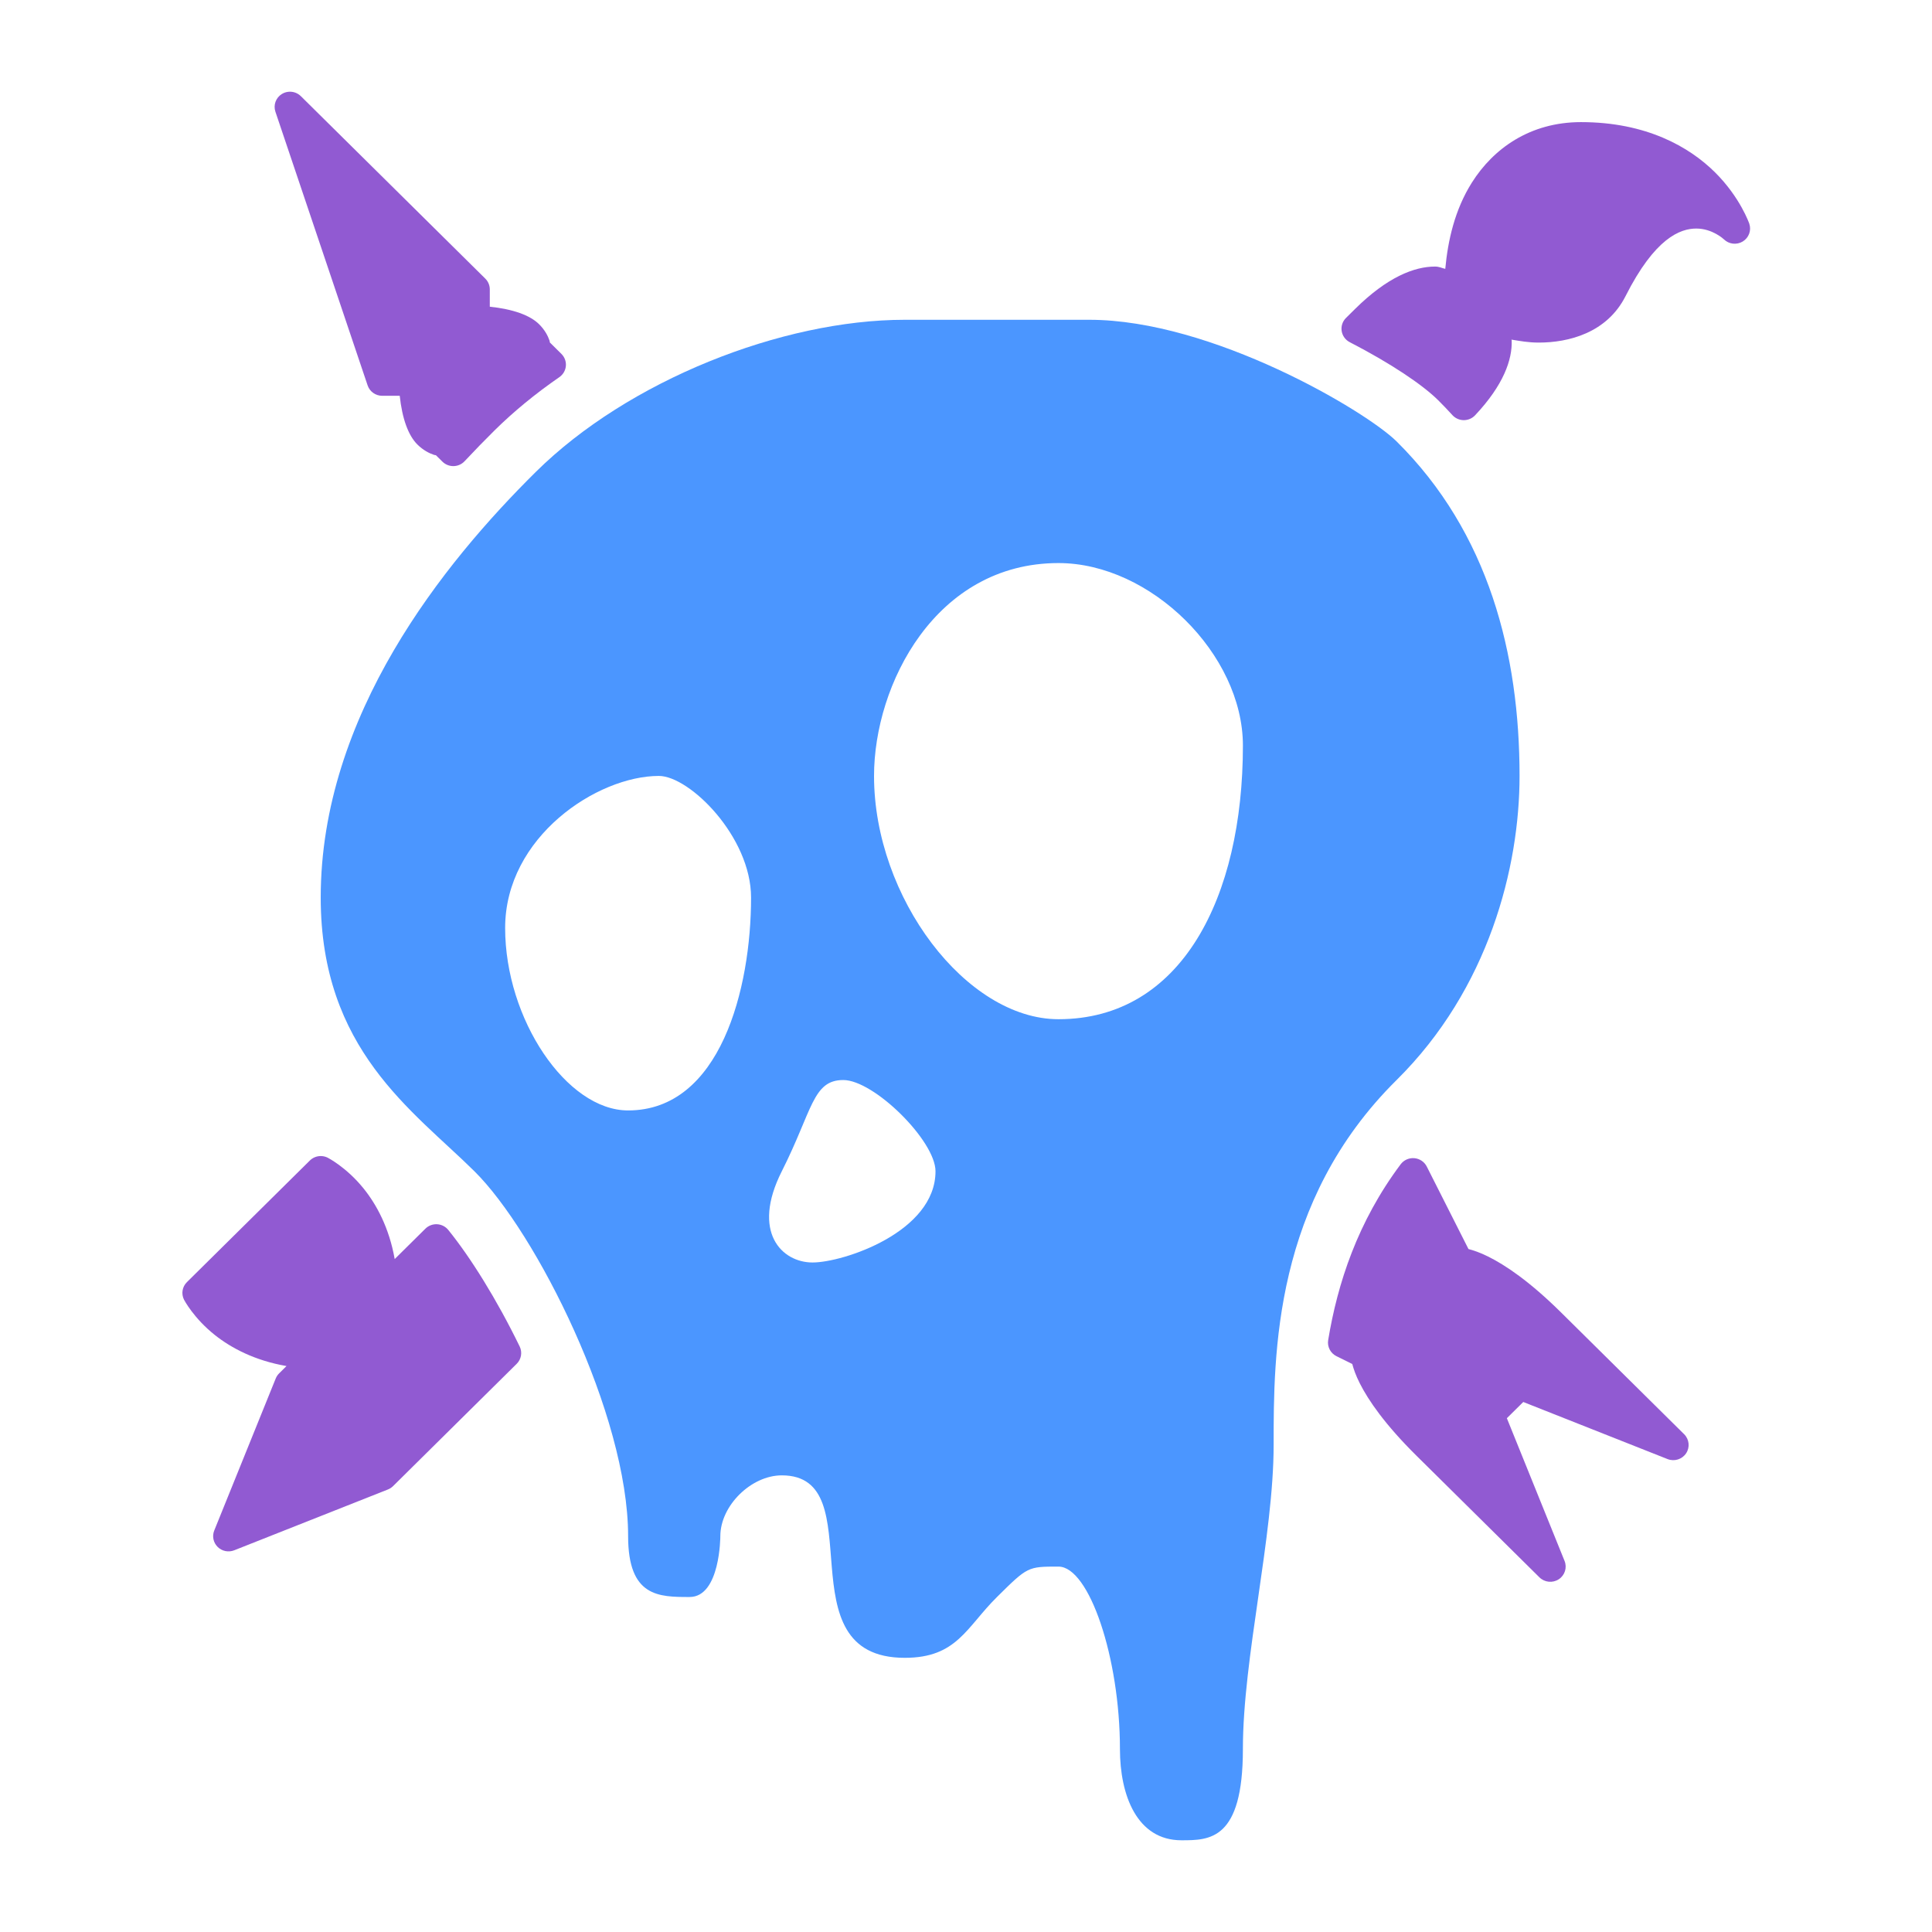
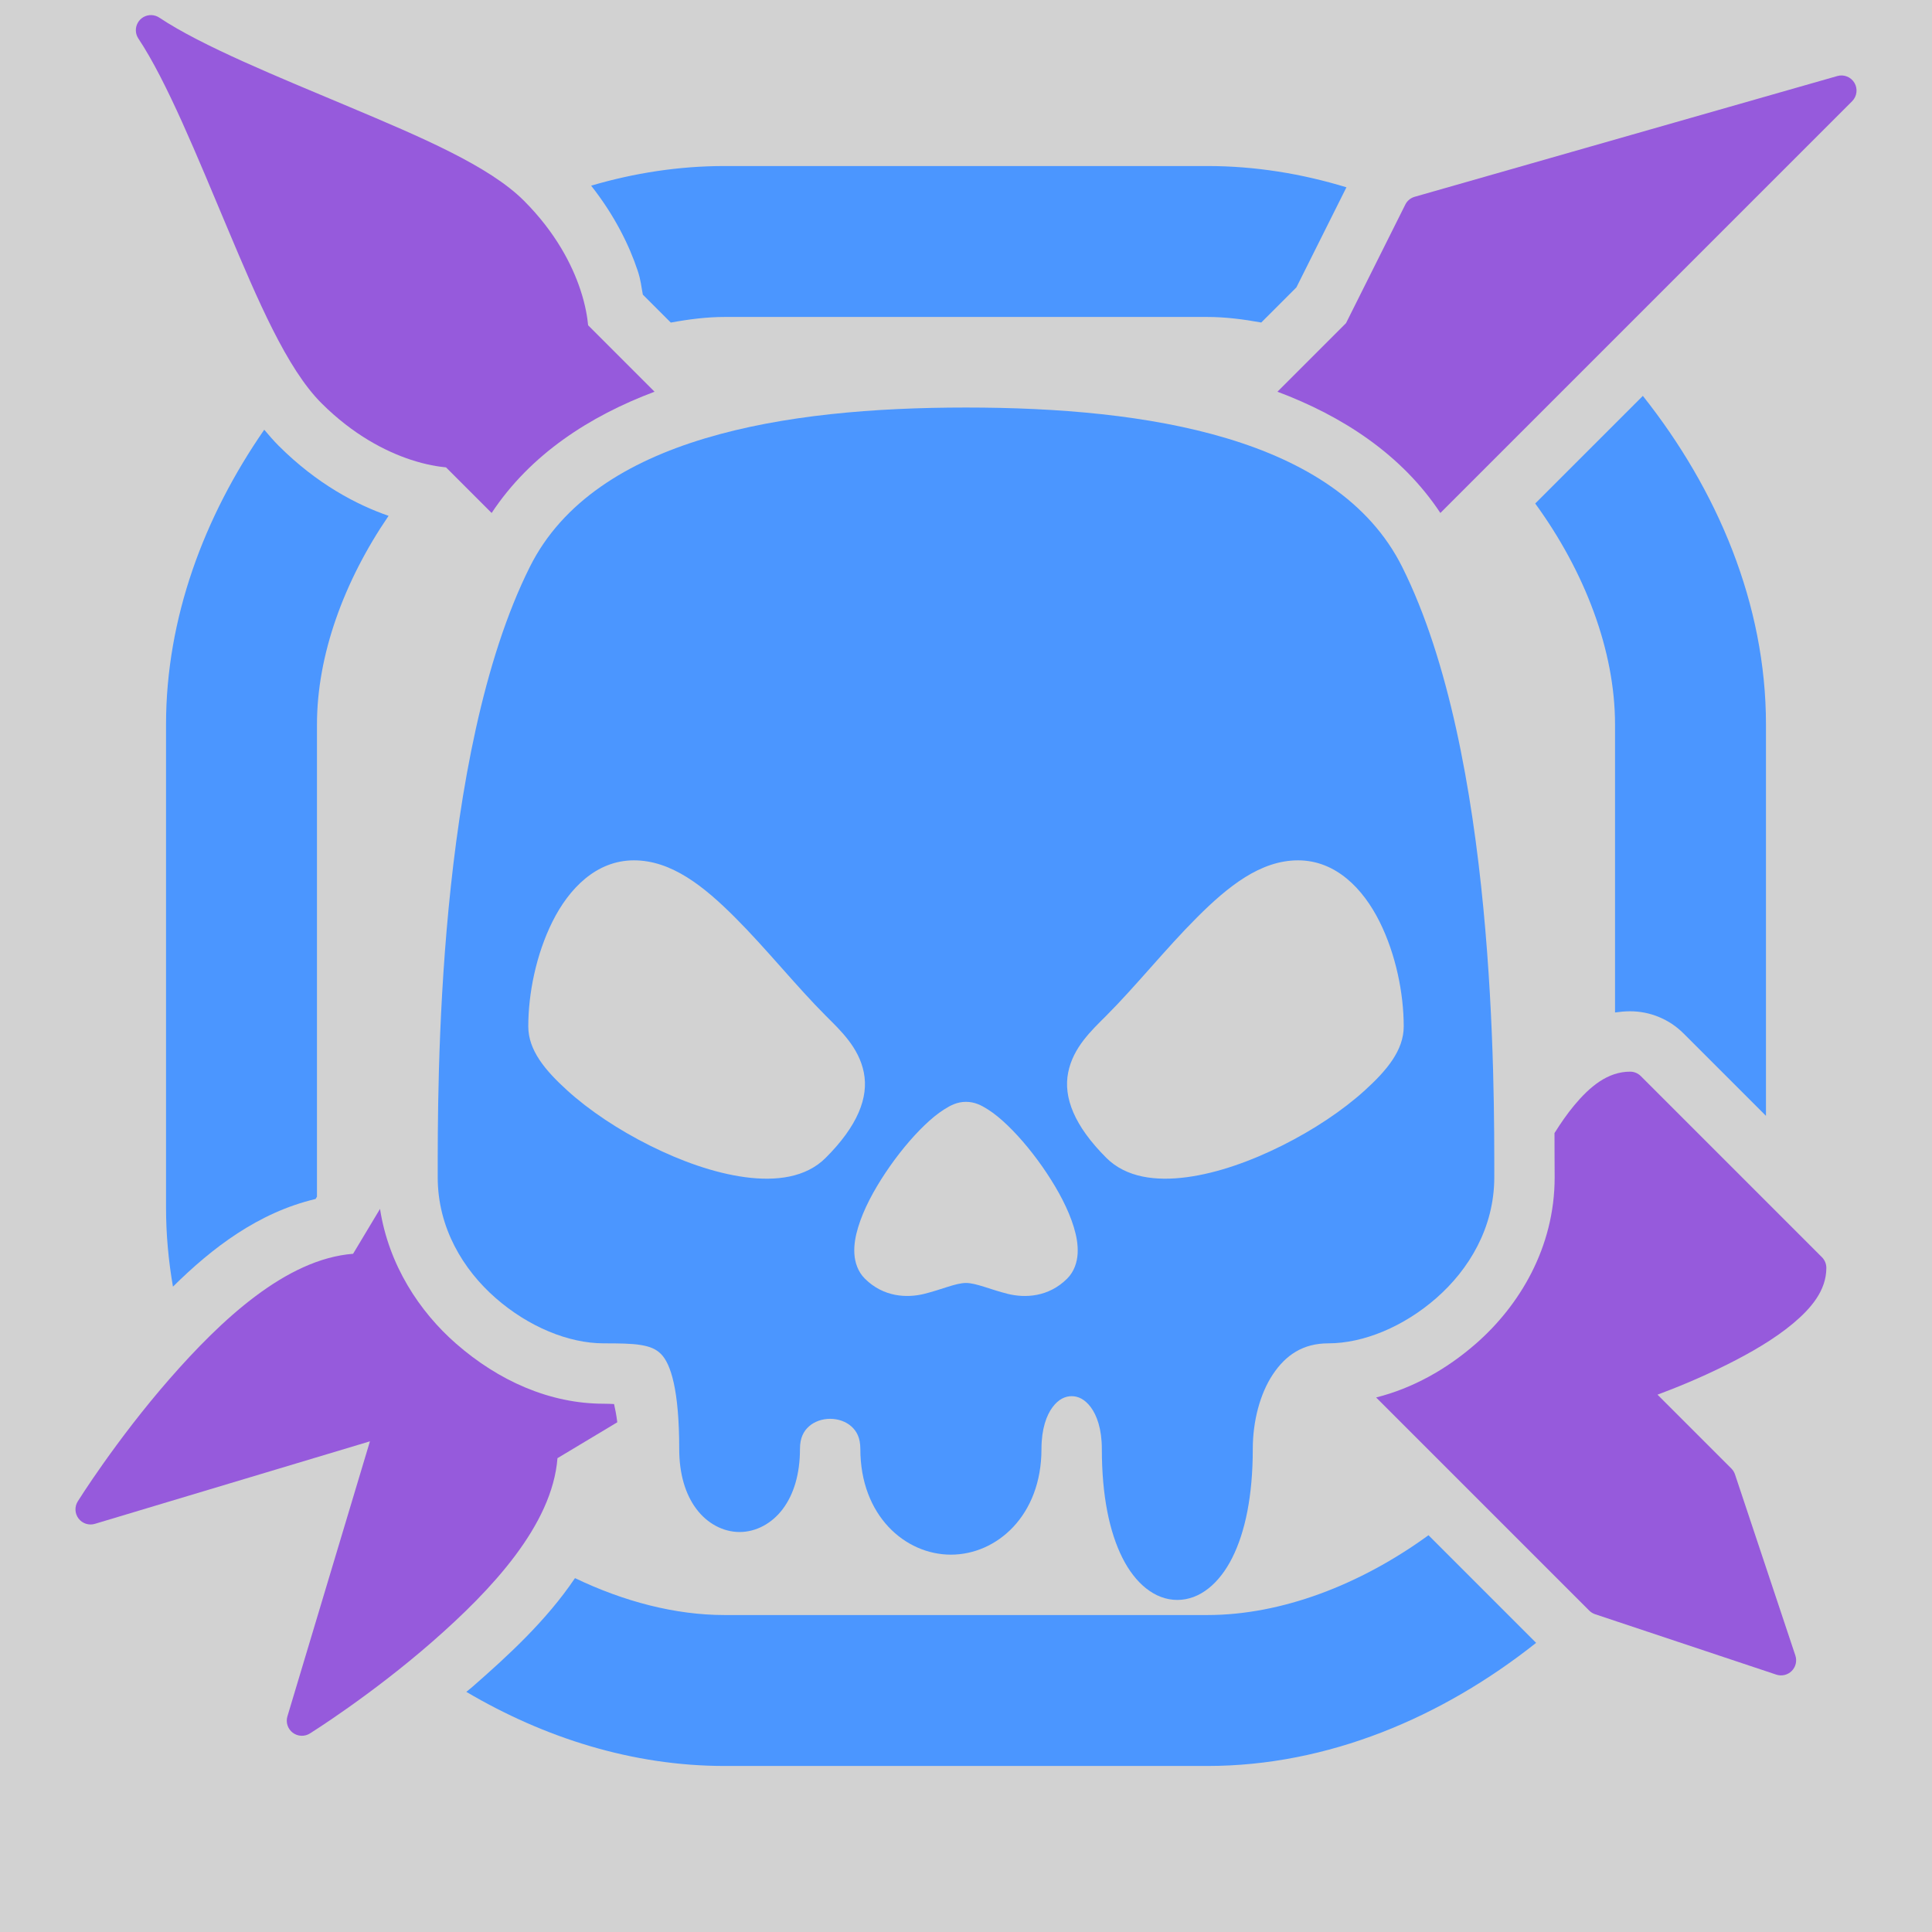
<svg xmlns="http://www.w3.org/2000/svg" width="256px" height="256px" viewBox="0 0 256 256" version="1.1" id="SVGRoot" xml:space="preserve">
  <defs id="defs1071" />
  <g id="layer1">
-     <rect style="fill:none;stroke:none;stroke-width:24;stroke-linecap:round;stroke-linejoin:round;stroke-dasharray:none;fill-opacity:1" id="rect1058" width="256" height="256" x="0" y="0" />
-     <path id="path10967-3" style="color:#000000;fill:none;fill-opacity:1;stroke:none;stroke-width:24.307;stroke-linecap:round;stroke-linejoin:round;stroke-dasharray:none;stroke-opacity:1" d="m 38.207,12.164 a 2.037,2.015 0 0 0 -0.853,0.289 2.037,2.015 0 0 0 -0.861,2.351 l 12.219,36.265 a 2.037,2.015 0 0 0 1.931,1.377 h 2.323 c 0.326,3.023 1.132,5.26 2.347,6.461 0.749,0.741 1.556,1.157 2.196,1.367 0.125,0.041 0.13,0.017 0.251,0.045 l 0.863,0.854 a 2.037,2.015 0 0 0 2.932,-0.053 c 1.347,-1.434 2.675,-2.802 3.942,-4.055 2.581,-2.553 5.487,-4.926 8.62,-7.091 a 2.037,2.015 0 0 0 0.274,-3.077 l -1.531,-1.515 c -0.028,-0.119 -0.004,-0.124 -0.046,-0.248 -0.213,-0.633 -0.633,-1.431 -1.382,-2.172 -1.215,-1.202 -3.476,-1.999 -6.531,-2.322 v -2.298 a 2.037,2.015 0 0 0 -0.597,-1.424 l -24.439,-24.177 a 2.037,2.015 0 0 0 -1.657,-0.578 z m 171.288,4.018 c -6.789,0 -11.634,3.533 -14.455,7.998 -2.276,3.603 -3.185,7.676 -3.534,11.445 -0.475,-0.1 -0.782,-0.303 -1.358,-0.303 -2.715,10e-7 -6.291,1.36 -10.604,5.627 l -1.193,1.181 a 2.037,2.015 0 0 0 0.497,3.211 c 5.492,2.839 9.639,5.636 11.722,7.697 0.645,0.638 1.269,1.298 1.883,1.971 a 2.037,2.015 0 0 0 3.001,0.024 c 3.777,-4.011 4.931,-7.369 4.855,-9.895 -0.002,-0.058 -0.031,-0.079 -0.034,-0.136 1.12,0.18 2.221,0.393 3.62,0.393 3.952,-1e-6 9.034,-1.28 11.495,-6.15 3.891,-7.698 7.23,-8.96 9.379,-8.96 2.15,-1e-6 3.651,1.424 3.651,1.424 a 2.037,2.015 0 0 0 3.371,-2.062 c 0,0 -1.19,-3.493 -4.564,-6.831 -3.375,-3.339 -9.077,-6.634 -17.732,-6.634 z m -89.609,26.192 c -16.292,0 -36.658,8.059 -48.878,20.147 C 58.79,74.608 42.497,94.756 42.497,118.933 c 0,20.147 12.219,28.206 20.366,36.265 8.146,8.059 20.366,32.236 20.366,48.354 0,8.059 4.073,8.059 8.146,8.059 4.073,0 4.073,-8.059 4.073,-8.059 0,-4.029 4.073,-8.059 8.146,-8.059 12.219,0 1e-4,24.177 16.293,24.177 6.908,0 8.146,-4.029 12.219,-8.059 4.073,-4.029 4.073,-4.029 8.146,-4.029 4.073,0 8.146,12.088 8.146,24.177 0,6.141 2.266,12.088 8.146,12.088 3.731,0 8.146,-5e-5 8.146,-12.088 0,-12.088 4.073,-28.206 4.073,-40.295 0,-12.088 1e-4,-32.236 16.293,-48.354 12.219,-12.088 16.293,-28.206 16.293,-40.295 0,-16.118 -4.073,-32.236 -16.293,-44.324 -4.073,-4.029 -24.439,-16.118 -40.731,-16.118 z m -46.316,99.241 2.776,2.747 c -0.972,-0.781 -1.902,-1.701 -2.776,-2.747 z m -30.978,11.571 a 2.037,2.015 0 0 0 -1.535,0.588 l -16.293,16.118 a 2.037,2.015 0 0 0 -0.382,2.326 c 0,0 1.257,2.442 4.113,4.702 2.145,1.698 5.268,3.365 9.469,4.09 l -0.98,0.97 a 2.037,2.015 0 0 0 -0.451,0.677 l -8.146,20.147 a 2.037,2.015 0 0 0 2.647,2.619 l 20.366,-8.059 a 2.037,2.015 0 0 0 0.684,-0.447 l 16.293,-16.118 0.086,-0.085 a 2.037,2.015 0 0 0 0.396,-2.298 c -3.05,-6.267 -6.52,-11.81 -9.463,-15.445 a 2.037,2.015 0 0 0 -3.029,-0.165 l -3.089,3.056 -0.98,0.97 c -0.734,-4.156 -2.418,-7.245 -4.135,-9.367 -2.285,-2.825 -4.753,-4.069 -4.753,-4.069 a 2.037,2.015 0 0 0 -0.815,-0.211 z m 144.815,0.279 a 2.037,2.015 0 0 0 -1.814,0.809 c -5.697,7.611 -8.359,15.761 -9.604,23.301 a 2.037,2.015 0 0 0 1.1,2.127 l 2.092,1.035 c 0.171,0.648 0.454,1.484 0.998,2.562 1.14,2.255 3.317,5.442 7.51,9.59 l 16.293,16.118 a 2.037,2.015 0 0 0 3.331,-2.172 l -7.647,-18.914 2.174,-2.15 19.119,7.565 a 2.037,2.015 0 0 0 2.196,-3.296 l -16.293,-16.118 c -4.193,-4.148 -7.414,-6.302 -9.694,-7.429 -1.09,-0.539 -1.934,-0.819 -2.589,-0.988 l -5.527,-10.933 a 2.037,2.015 0 0 0 -1.645,-1.106 z" />
-     <path id="path10967" style="color:#000000;fill:#915ad2;stroke:none;stroke-width:4.051;stroke-linecap:round;stroke-linejoin:round;stroke-dasharray:none;stroke-opacity:1" d="m 209.495,16.181 c -6.789,0 -11.634,3.533 -14.455,7.998 -2.276,3.603 -3.185,7.676 -3.534,11.445 -0.475,-0.1 -0.782,-0.303 -1.358,-0.303 -2.715,10e-7 -6.291,1.36 -10.604,5.627 l -1.193,1.181 a 2.037,2.015 0 0 0 0.497,3.211 c 5.492,2.839 9.639,5.636 11.722,7.697 0.645,0.638 1.269,1.298 1.883,1.971 a 2.037,2.015 0 0 0 3.001,0.024 c 3.777,-4.011 4.931,-7.369 4.855,-9.895 -0.002,-0.058 -0.031,-0.079 -0.034,-0.136 1.12,0.18 2.221,0.393 3.62,0.393 3.952,-1e-6 9.034,-1.28 11.495,-6.15 3.891,-7.699 7.23,-8.96 9.379,-8.96 2.15,-1e-6 3.652,1.424 3.652,1.424 a 2.037,2.015 0 0 0 3.371,-2.062 c 0,0 -1.19,-3.493 -4.564,-6.831 -3.375,-3.339 -9.077,-6.634 -17.732,-6.634 z" />
-     <path id="path10973" style="color:#000000;fill:#915ad2;stroke:none;stroke-width:4.051;stroke-linecap:round;stroke-linejoin:round;stroke-dasharray:none;stroke-opacity:1" d="m 38.207,12.163 a 2.037,2.015 0 0 0 -0.853,0.289 2.037,2.015 0 0 0 -0.861,2.351 l 12.219,36.265 a 2.037,2.015 0 0 0 1.931,1.377 h 2.323 c 0.326,3.023 1.132,5.26 2.347,6.461 0.749,0.741 1.556,1.157 2.196,1.367 0.125,0.041 0.13,0.017 0.251,0.045 l 0.863,0.854 a 2.037,2.015 0 0 0 2.932,-0.053 c 1.347,-1.434 2.675,-2.802 3.942,-4.055 2.581,-2.553 5.487,-4.926 8.62,-7.091 a 2.037,2.015 0 0 0 0.274,-3.077 l -1.531,-1.515 c -0.028,-0.119 -0.004,-0.124 -0.046,-0.248 -0.213,-0.633 -0.633,-1.431 -1.382,-2.172 -1.215,-1.202 -3.476,-1.999 -6.531,-2.322 V 38.343 A 2.037,2.015 0 0 0 64.303,36.918 L 39.864,12.742 A 2.037,2.015 0 0 0 38.207,12.163 Z" />
-     <path id="path10985" style="color:#000000;fill:#915ad2;stroke:none;stroke-width:4.051;stroke-linecap:round;stroke-linejoin:round;stroke-dasharray:none;stroke-opacity:1" d="m 187.408,153.465 a 2.037,2.015 0 0 0 -1.814,0.809 c -5.697,7.611 -8.36,15.761 -9.604,23.301 a 2.037,2.015 0 0 0 1.1,2.127 l 2.092,1.035 c 0.171,0.648 0.454,1.484 0.998,2.562 1.14,2.255 3.317,5.441 7.51,9.59 l 16.293,16.118 a 2.037,2.015 0 0 0 3.331,-2.172 l -7.647,-18.914 2.174,-2.15 19.119,7.565 a 2.037,2.015 0 0 0 2.196,-3.296 L 206.863,173.921 c -4.193,-4.148 -7.414,-6.302 -9.694,-7.429 -1.09,-0.539 -1.934,-0.819 -2.589,-0.988 l -5.527,-10.933 a 2.037,2.015 0 0 0 -1.645,-1.106 z" />
-     <path id="path10979" style="color:#000000;fill:#915ad2;stroke:none;stroke-width:4.051;stroke-linecap:round;stroke-linejoin:round;stroke-dasharray:none;stroke-opacity:1" d="m 42.593,153.185 a 2.037,2.015 0 0 0 -1.535,0.588 l -16.293,16.118 a 2.037,2.015 0 0 0 -0.382,2.326 c 0,0 1.257,2.442 4.113,4.702 2.145,1.698 5.268,3.365 9.469,4.09 l -0.98,0.97 a 2.037,2.015 0 0 0 -0.451,0.677 l -8.146,20.147 a 2.037,2.015 0 0 0 2.647,2.619 l 20.366,-8.059 a 2.037,2.015 0 0 0 0.684,-0.447 l 16.293,-16.118 0.086,-0.085 a 2.037,2.015 0 0 0 0.396,-2.298 c -3.05,-6.267 -6.52,-11.81 -9.463,-15.445 a 2.037,2.015 0 0 0 -3.029,-0.165 l -3.089,3.056 -0.98,0.97 c -0.734,-4.156 -2.418,-7.245 -4.135,-9.367 -2.285,-2.825 -4.753,-4.069 -4.753,-4.069 A 2.037,2.015 0 0 0 42.593,153.185 Z" />
-     <path id="path2155" style="fill:#4b96ff;fill-opacity:1;stroke:none;stroke-width:4.051;stroke-linecap:round;stroke-linejoin:round;stroke-dasharray:none;stroke-opacity:1" d="m 119.887,42.373 c -16.292,0 -36.658,8.059 -48.878,20.147 -12.219,12.088 -28.512,32.236 -28.512,56.413 0,20.147 12.219,28.206 20.366,36.265 8.146,8.059 20.366,32.236 20.366,48.354 0,8.059 4.073,8.059 8.146,8.059 4.073,0 4.073,-8.059 4.073,-8.059 0,-4.029 4.073,-8.059 8.146,-8.059 12.219,0 6e-5,24.177 16.293,24.177 6.908,0 8.146,-4.029 12.219,-8.059 4.073,-4.029 4.073,-4.029 8.146,-4.029 4.073,0 8.146,12.088 8.146,24.177 0,6.141 2.266,12.088 8.146,12.088 3.731,0 8.146,-3e-5 8.146,-12.088 0,-12.088 4.073,-28.206 4.073,-40.295 0,-12.088 6e-5,-32.236 16.293,-48.354 12.219,-12.088 16.293,-28.206 16.293,-40.295 0,-16.118 -4.073,-32.236 -16.293,-44.324 C 180.984,54.461 160.618,42.373 144.325,42.373 Z m 20.366,32.236 c 12.219,0 24.439,12.088 24.439,24.177 0,20.147 -8.146,36.265 -24.439,36.265 -12.219,0 -24.439,-16.118 -24.439,-32.236 0,-12.088 8.146,-28.206 24.439,-28.206 z M 87.301,102.815 c 4.073,0 12.219,8.059 12.219,16.118 0,12.088 -4.073,28.206 -16.293,28.206 -8.146,0 -16.293,-12.088 -16.293,-24.177 0,-12.088 12.219,-20.147 20.366,-20.147 z m 24.439,40.295 c 4.073,0 12.219,8.059 12.219,12.088 0,8.059 -12.219,12.088 -16.293,12.088 -4.073,0 -8.146,-4.029 -4.073,-12.088 4.073,-8.059 4.073,-12.088 8.146,-12.088 z" />
+     <path style="fill:#d2d2d2;stroke:none;stroke-width:1px;stroke-linecap:butt;stroke-linejoin:miter;stroke-opacity:1;fill-opacity:1" d="M -320,288 V 544 H -64 V 288 Z" id="path3344-7-4" />
+     <path style="fill:none;stroke:#4b96ff;stroke-width:20;stroke-linecap:round;stroke-linejoin:round;stroke-dasharray:none;stroke-opacity:1" d="m -288,448 c 0,32 32,64 64,64 h 64 c 32,0 64,-32 64,-64 v -64 c 0,-32 -32,-64 -64,-64 h -64 c -31.78,0 -64,32 -64,64 z" id="path2280-5-5" />
+     <path style="fill:#965adc;fill-opacity:1;stroke:#965adc;stroke-width:4;stroke-linecap:round;stroke-linejoin:round;stroke-dasharray:none;stroke-opacity:1" d="m -140,332 -36,36 -84,68 -12,20 c -16,0 -36,32 -36,32 l 40,-12 -12,40 c 0,0 32,-20 32,-36 l 20,-12 c 0,0 40.02,-56.02 68,-84 l 36,-36 z" id="path389-35-2" />
+     <path style="fill:#965adc;fill-opacity:1;stroke:#965adc;stroke-width:4;stroke-linecap:round;stroke-linejoin:round;stroke-dasharray:none;stroke-opacity:1" d="m -244,332 36.065,36.065 L -120,456 v 0 c 0,0 8,-24 16,-24 l 24,24 c 0,8 -24,16 -24,16 l 12,12 8,24 -24,-8 -116,-116 -36,-36 z" id="path389-3-6-5" />
+     <path style="fill:#965adc;fill-opacity:1;stroke:#965adc;stroke-width:4;stroke-linecap:round;stroke-linejoin:round;stroke-dasharray:none;stroke-opacity:1" d="m -260,348 16,-16 c 0,0 0,-8 -8,-16 -8,-8 -36,-16 -48,-24 8,12 16,40 24,48 8,8 16,8 16,8 z" id="path1132-2-4" />
+     <path style="fill:#965adc;fill-opacity:1;stroke:#965adc;stroke-width:4;stroke-linecap:round;stroke-linejoin:round;stroke-dasharray:none;stroke-opacity:1" d="m -124,348 -16,-16 8,-16 56,-16 z" id="path1134-9-7" />
+     <path style="fill:#4b96ff;fill-opacity:1;stroke:#4b96ff;stroke-width:4;stroke-linecap:round;stroke-linejoin:round;stroke-dasharray:none;stroke-opacity:1" d="m -228,480 c 0,12 12,12 12,0 0,-8 12,-8 12,0 0,16 20,16 20,0 0,-12 12,-12 12,0 0,24 16,24 16,0 0,-8 4,-16 12,-16 8,0 20,-8 20,-20 0,-12 0,-56 -12,-80 -8,-16 -32,-20 -56,-20 -24,0 -48,4 -56,20 -12,24 -12,68 -12,80 0,12 12,20 20,20 8,0 12,0 12,16 z" id="path1907-1-4" />
+     <path style="fill:#965adc;fill-opacity:1;stroke:#965adc;stroke-width:4;stroke-linecap:round;stroke-linejoin:round;stroke-dasharray:none;stroke-opacity:1" d="m -172,424 c -4,4 -8,8 0,16 8,8 36,-8 36,-16 0,-8 -4,-20 -12,-20 -8,0 -16,12 -24,20 z" id="path2030-2-4" />
+     <path style="fill:#965adc;fill-opacity:1;stroke:#965adc;stroke-width:4;stroke-linecap:round;stroke-linejoin:round;stroke-dasharray:none;stroke-opacity:1" d="m -236,404 c -8,0 -12,12 -12,20 0,8 28,24 36,16 8,-8 4,-12 0,-16 -8,-8 -16,-20 -24,-20 z" id="path2028-7-3" />
+     <path style="fill:#965adc;fill-opacity:1;stroke:#965adc;stroke-width:4;stroke-linecap:round;stroke-linejoin:round;stroke-dasharray:none;stroke-opacity:1" d="m -192,436 c -4,0 -16,16 -12,20 4,4 8,0 12,0 4,0 8,4 12,0 4,-4 -8,-20 -12,-20 z" id="path2051-0-0" />
+     <path style="fill:#d2d2d2;stroke:none;stroke-width:1px;stroke-linecap:butt;stroke-linejoin:miter;stroke-opacity:1;fill-opacity:1" d="M 0,288 V 544 H 256 V 288 Z" id="path3344-7-7" />
+     <path id="path2280-5-8" style="color:#000000;fill:#4b96ff;stroke-linecap:round;stroke-linejoin:round;-inkscape-stroke:none" d="M 96,310 C 76.754,310 58.613,319.358 45.02,332.92 31.426,346.482 22,364.644 22,384 v 64 c 0,19.333 9.358,37.499 22.93,51.07 C 58.501,512.642 76.667,522 96,522 h 64 c 19.333,0 37.499,-9.358 51.07,-22.93 C 224.642,485.499 234,467.333 234,448 v -64 c 0,-19.333 -9.358,-37.499 -22.93,-51.07 C 197.499,319.358 179.333,310 160,310 Z m 0,20 h 64 c 12.667,0 26.501,6.642 36.93,17.07 C 207.358,357.499 214,371.333 214,384 v 64 c 0,12.667 -6.642,26.501 -17.07,36.93 C 186.501,495.358 172.667,502 160,502 H 96 C 83.333,502 69.499,495.358 59.07,484.93 48.642,474.501 42,460.667 42,448 V 384 C 42,371.356 48.685,357.518 59.146,347.08 69.608,336.642 83.467,330 96,330 Z" />
+     <path id="path8948" style="color:#000000;fill:#965adc;stroke-width:4;stroke-linecap:round;stroke-linejoin:round" d="m 20.078,290.002 a 2,2 0 0 0 -1.742,3.107 c 3.772,5.659 7.811,15.643 11.82,25.166 4.01,9.523 7.84,18.549 12.43,23.139 4.236,4.236 8.528,6.398 11.781,7.482 2.11,0.703 3.77,0.941 4.734,1.033 l 35.484,35.484 11.061,11.061 -46.904,37.971 a 2,2 0 0 0 -0.457,0.525 l -11.498,19.162 c -8.9,0.695 -17.479,8.763 -24.293,16.551 -7.124,8.142 -12.189,16.256 -12.189,16.256 a 2,2 0 0 0 2.27,2.977 l 36.443,-10.934 -10.934,36.443 a 2,2 0 0 0 2.977,2.27 c 0,0 8.114,-5.065 16.256,-12.189 7.788,-6.814 15.856,-15.393 16.551,-24.293 L 93.029,469.715 a 2,2 0 0 0 0.598,-0.553 c 0,0 17.079,-23.822 36.621,-48.086 l 80.338,80.338 a 2,2 0 0 0 0.781,0.482 l 24,8 a 2,2 0 0 0 2.529,-2.529 l -8,-24 a 2,2 0 0 0 -0.482,-0.781 l -9.785,-9.785 c 2.344,-0.876 5.521,-2.14 9.266,-4.012 3.079,-1.54 6.185,-3.334 8.637,-5.377 C 239.983,461.369 242,459 242,456 a 2,2 0 0 0 -0.586,-1.414 l -24,-24 A 2,2 0 0 0 216,430 c -3,0 -5.369,2.017 -7.412,4.469 -2.043,2.451 -3.837,5.557 -5.377,8.637 -1.872,3.744 -3.136,6.921 -4.012,9.266 l -51.809,-51.811 c 4.843,-5.528 9.597,-10.72 14.023,-15.146 l 36,-36 48,-48 a 2,2 0 0 0 -1.963,-3.338 l -56,16 a 2,2 0 0 0 -1.24,1.029 l -7.855,15.711 -35.695,35.695 -16.203,13.117 -12.977,-12.979 -35.551,-35.549 c -0.093,-0.964 -0.33,-2.625 -1.033,-4.734 -1.084,-3.253 -3.247,-7.546 -7.482,-11.781 -4.589,-4.589 -13.616,-8.42 -23.139,-12.43 -9.523,-4.01 -19.507,-8.048 -25.166,-11.82 a 2,2 0 0 0 -1.031,-0.334 z" />
+     <path id="path8969" style="color:#000000;fill:#4b96ff;stroke-width:4;stroke-linecap:round;stroke-linejoin:round" d="m 128,342 c -12.111,0 -24.27,0.993 -34.574,4.084 -10.305,3.091 -18.887,8.366 -23.215,17.021 C 57.774,387.98 58,432 58,444 c 0,6.667 3.346,12.211 7.684,16.006 C 70.021,463.801 75.333,466 80,466 c 2,0 3.671,0.014 4.922,0.223 1.251,0.209 2.018,0.545 2.664,1.191 C 88.879,468.707 90,472.167 90,480 c 0,3.333 0.83,6.023 2.275,7.949 C 93.72,489.876 95.833,491 98,491 c 2.167,0 4.28,-1.124 5.725,-3.051 C 105.17,486.023 106,483.333 106,480 c 0,-1.5 0.49,-2.372 1.203,-3.006 C 107.916,476.361 108.944,476 110,476 c 1.056,0 2.084,0.361 2.797,0.994 C 113.51,477.628 114,478.5 114,480 c 0,8.833 5.933,14 12,14 6.067,0 12,-5.167 12,-14 0,-2.667 0.67,-4.477 1.475,-5.551 C 140.28,473.376 141.167,473 142,473 c 0.833,0 1.72,0.376 2.525,1.449 0.805,1.073 1.475,2.884 1.475,5.551 0,6.222 1.012,10.997 2.711,14.395 C 150.41,497.792 153,500 156,500 c 3,0 5.59,-2.208 7.289,-5.605 C 164.988,490.997 166,486.222 166,480 c 0,-3.667 0.949,-7.317 2.664,-9.891 C 170.38,467.536 172.667,466 176,466 c 4.667,0 9.979,-2.199 14.316,-5.994 C 194.654,456.211 198,450.667 198,444 c 0,-12 0.226,-56.02 -12.211,-80.895 -4.328,-8.656 -12.91,-13.93 -23.215,-17.021 C 152.27,342.993 140.111,342 128,342 Z" />
+     <path id="path8984" style="color:#000000;fill:#965adc;stroke-width:4;stroke-linecap:round;stroke-linejoin:round" d="m 84,402 c -5,0 -8.61,3.748 -10.789,8.105 C 71.032,414.463 70,419.667 70,424 c 0,3.167 2.226,5.818 5.154,8.48 2.929,2.662 6.802,5.234 10.951,7.309 4.149,2.075 8.558,3.65 12.631,4.193 4.073,0.543 8.03,0.08 10.678,-2.568 4.236,-4.236 5.708,-8.002 5.047,-11.307 -0.661,-3.305 -3.047,-5.521 -5.047,-7.521 -3.882,-3.882 -7.882,-8.882 -12,-13 C 93.296,405.468 89,402 84,402 Z m 88,0 c -5,0 -9.296,3.468 -13.414,7.586 -4.118,4.118 -8.118,9.118 -12,13 -2,2 -4.386,4.217 -5.047,7.521 -0.661,3.305 0.811,7.071 5.047,11.307 2.648,2.648 6.605,3.111 10.678,2.568 4.073,-0.543 8.482,-2.119 12.631,-4.193 4.149,-2.075 8.023,-4.646 10.951,-7.309 C 183.774,429.818 186,427.167 186,424 c 0,-4.333 -1.032,-9.537 -3.211,-13.895 C 180.61,405.748 177,402 172,402 Z m -44,32 c -1.167,0 -2.029,0.455 -2.898,1.006 -0.87,0.551 -1.733,1.269 -2.613,2.115 -1.761,1.693 -3.576,3.906 -5.152,6.27 -1.576,2.364 -2.909,4.854 -3.625,7.217 -0.358,1.181 -0.57,2.337 -0.504,3.498 0.066,1.161 0.466,2.396 1.379,3.309 2.471,2.471 5.594,2.601 7.898,2.025 C 124.789,458.863 126.667,458 128,458 c 1.333,0 3.211,0.863 5.516,1.439 2.304,0.576 5.427,0.446 7.898,-2.025 0.912,-0.912 1.313,-2.147 1.379,-3.309 0.066,-1.161 -0.146,-2.317 -0.504,-3.498 -0.716,-2.363 -2.049,-4.853 -3.625,-7.217 -1.576,-2.364 -3.391,-4.576 -5.152,-6.27 -0.88,-0.847 -1.743,-1.564 -2.613,-2.115 C 130.029,434.455 129.167,434 128,434 Z" />
+     <path style="fill:#d2d2d2;stroke:none;stroke-width:1px;stroke-linecap:butt;stroke-linejoin:miter;stroke-opacity:1;fill-opacity:1" d="M 288,288 V 544 H 544 V 288 Z" id="path3344-7-7-2" />
+     <path id="path2280-5-8-0" style="color:#000000;fill:#4b96ff;stroke-linecap:round;stroke-linejoin:round" d="m 384,310 c -6.035,0 -11.961,0.921 -17.672,2.602 3.156,4.002 5.067,7.963 6.158,11.236 0.458,1.375 0.475,2.11 0.693,3.201 l 3.705,3.705 C 379.28,330.302 381.666,330 384,330 h 64 c 2.343,0 4.729,0.3 7.123,0.736 l 4.658,-4.658 6.629,-13.26 C 460.475,311.008 454.302,310 448,310 Z m 121.686,30.455 -14.262,14.262 C 498.018,363.779 502,374.229 502,384 v 38.158 c 0.647,-0.088 1.304,-0.158 2,-0.158 a 8.001,8.001 0 0 0 0.002,0 c 2.648,5.2e-4 5.196,1.057 7.068,2.93 h 0.002 L 522,435.857 V 384 c 0,-15.97 -6.443,-31.1 -16.314,-43.545 z M 323.014,344.938 C 315.041,356.454 310,369.898 310,384 v 64 c 0,3.543 0.321,7.045 0.918,10.488 5.183,-5.13 11.308,-9.823 18.898,-11.617 L 330,446.564 V 384 c 0,-9.178 3.557,-18.971 9.49,-27.65 -4.225,-1.459 -9.509,-4.228 -14.561,-9.279 -0.678,-0.678 -1.301,-1.402 -1.916,-2.133 z M 477.283,491.424 C 468.221,498.018 457.771,502 448,502 h -64 c -6.504,0 -13.31,-1.775 -19.811,-4.891 -3.826,5.682 -8.981,10.372 -13.605,14.418 -0.272,0.238 -0.524,0.421 -0.795,0.654 C 360.166,518.296 371.85,522 384,522 h 64 c 15.97,0 31.1,-6.443 43.545,-16.314 z" />
+     <path id="path8948-6" style="color:#000000;fill:#965adc;stroke-width:4;stroke-linecap:round;stroke-linejoin:round" d="m 308.078,290.002 a 2,2 0 0 0 -1.742,3.107 c 3.772,5.659 7.811,15.643 11.82,25.166 4.01,9.523 7.84,18.549 12.43,23.139 4.236,4.236 8.528,6.398 11.781,7.482 2.11,0.703 3.77,0.941 4.734,1.033 l 6.043,6.043 c 5.135,-7.768 12.997,-12.844 21.588,-16.068 l -8.803,-8.803 c -0.093,-0.964 -0.33,-2.625 -1.033,-4.734 -1.084,-3.253 -3.247,-7.546 -7.482,-11.781 -4.589,-4.589 -13.616,-8.42 -23.139,-12.43 -9.523,-4.01 -19.507,-8.048 -25.166,-11.82 a 2,2 0 0 0 -1.031,-0.334 z m 223.373,8.074 -56,16 a 2,2 0 0 0 -1.24,1.029 l -7.855,15.711 -9.088,9.088 c 8.591,3.224 16.453,8.301 21.588,16.068 l 6.559,-6.559 48,-48 a 2,2 0 0 0 -1.963,-3.338 z M 504,430 c -3,0 -5.369,2.017 -7.412,4.469 -0.923,1.108 -1.788,2.36 -2.609,3.672 -0.005,1.857 0.021,4.635 0.021,5.859 0,9.344 -4.708,17.032 -10.416,22.027 -3.93,3.439 -8.436,5.935 -13.24,7.145 l 28.242,28.242 a 2,2 0 0 0 0.781,0.482 l 24,8 a 2,2 0 0 0 2.529,-2.529 l -8,-24 a 2,2 0 0 0 -0.482,-0.781 l -9.785,-9.785 c 2.344,-0.876 5.521,-2.14 9.266,-4.012 3.079,-1.54 6.185,-3.334 8.637,-5.377 C 527.983,461.369 530,459 530,456 a 2,2 0 0 0 -0.586,-1.414 l -24,-24 A 2,2 0 0 0 504,430 Z m -165.645,18.186 -3.568,5.947 c -8.9,0.695 -17.479,8.763 -24.293,16.551 -7.124,8.142 -12.189,16.256 -12.189,16.256 a 2,2 0 0 0 2.27,2.977 l 36.443,-10.934 -10.934,36.443 a 2,2 0 0 0 2.977,2.27 c 0,0 8.114,-5.065 16.256,-12.189 7.788,-6.814 15.856,-15.393 16.551,-24.293 l 7.926,-4.756 c -0.123,-0.989 -0.283,-1.778 -0.428,-2.414 C 368.807,474.026 368.743,474 368,474 c -7.18,0 -13.963,-3.054 -19.584,-7.973 -4.828,-4.225 -8.907,-10.392 -10.061,-17.842 z" />
+     <path id="path8969-8" style="color:#000000;fill:#4b96ff;stroke-width:4;stroke-linecap:round;stroke-linejoin:round" d="m 416,342 c -12.111,0 -24.27,0.993 -34.574,4.084 -10.305,3.091 -18.887,8.366 -23.215,17.021 C 345.774,387.98 346,432 346,444 c 0,6.667 3.346,12.211 7.684,16.006 C 358.021,463.801 363.333,466 368,466 c 2,0 3.671,0.014 4.922,0.223 1.251,0.209 2.018,0.545 2.664,1.191 C 376.879,468.707 378,472.167 378,480 c 0,3.333 0.83,6.023 2.275,7.949 1.445,1.927 3.558,3.051 5.725,3.051 2.167,0 4.28,-1.124 5.725,-3.051 C 393.17,486.023 394,483.333 394,480 c 0,-1.5 0.491,-2.372 1.203,-3.006 C 395.916,476.361 396.944,476 398,476 c 1.056,0 2.084,0.361 2.797,0.994 C 401.51,477.628 402,478.5 402,480 c 0,8.833 5.933,14 12,14 6.067,0 12,-5.167 12,-14 0,-2.667 0.67,-4.477 1.475,-5.551 C 428.28,473.376 429.167,473 430,473 c 0.833,0 1.72,0.376 2.525,1.449 0.805,1.073 1.475,2.884 1.475,5.551 0,6.222 1.012,10.997 2.711,14.395 C 438.41,497.792 441,500 444,500 c 3,0 5.59,-2.208 7.289,-5.605 C 452.988,490.997 454,486.222 454,480 c 0,-3.667 0.949,-7.317 2.664,-9.891 C 458.38,467.536 460.667,466 464,466 c 4.667,0 9.979,-2.199 14.316,-5.994 C 482.654,456.211 486,450.667 486,444 c 0,-12 0.226,-56.02 -12.211,-80.895 -4.328,-8.656 -12.91,-13.93 -23.215,-17.021 C 440.27,342.993 428.111,342 416,342 Z m -44,60 c 5,0 9.296,3.468 13.414,7.586 4.118,4.118 8.118,9.118 12,13 2,2 4.386,4.217 5.047,7.521 0.661,3.305 -0.811,7.071 -5.047,11.307 -2.648,2.648 -6.605,3.111 -10.678,2.568 -4.073,-0.543 -8.482,-2.119 -12.631,-4.193 -4.149,-2.075 -8.023,-4.646 -10.951,-7.309 C 360.226,429.818 358,427.167 358,424 c 0,-4.333 1.032,-9.537 3.211,-13.895 C 363.39,405.748 367,402 372,402 Z m 88,0 c 5,0 8.61,3.748 10.789,8.105 C 472.968,414.463 474,419.667 474,424 c 0,3.167 -2.226,5.818 -5.154,8.48 -2.929,2.662 -6.802,5.234 -10.951,7.309 -4.149,2.075 -8.558,3.65 -12.631,4.193 -4.073,0.543 -8.03,0.08 -10.678,-2.568 -4.236,-4.236 -5.708,-8.002 -5.047,-11.307 0.661,-3.305 3.047,-5.521 5.047,-7.521 3.882,-3.882 7.882,-8.882 12,-13 C 450.704,405.468 455,402 460,402 Z m -44,32 c 1.167,0 2.029,0.455 2.898,1.006 0.87,0.551 1.733,1.269 2.613,2.115 1.761,1.693 3.576,3.906 5.152,6.27 1.576,2.364 2.909,4.854 3.625,7.217 0.358,1.181 0.57,2.337 0.504,3.498 -0.066,1.161 -0.466,2.396 -1.379,3.309 -2.471,2.471 -5.594,2.601 -7.898,2.025 C 419.211,458.863 417.333,458 416,458 c -1.333,0 -3.211,0.863 -5.516,1.439 -2.304,0.576 -5.427,0.446 -7.898,-2.025 -0.912,-0.912 -1.313,-2.147 -1.379,-3.309 -0.066,-1.161 0.146,-2.317 0.504,-3.498 0.716,-2.363 2.049,-4.853 3.625,-7.217 1.576,-2.364 3.391,-4.576 5.152,-6.27 0.88,-0.847 1.743,-1.564 2.613,-2.115 C 413.971,434.455 414.833,434 416,434 Z" />
+     <path style="fill:#d2d2d2;fill-opacity:1;stroke:none;stroke-width:1px;stroke-linecap:butt;stroke-linejoin:miter;stroke-opacity:1" d="M 0,0 V 256 H 256 V 0 Z" id="path3344-7-7-2-5" />
+     <path id="path2280-5-8-0-0" style="color:#000000;fill:#4b96ff;stroke-linecap:round;stroke-linejoin:round" d="m 96,22 c -6.035,0 -11.961,0.921 -17.672,2.602 3.156,4.002 5.067,7.963 6.158,11.236 0.458,1.375 0.475,2.11 0.693,3.201 l 3.705,3.705 C 91.28,42.302 93.666,42 96,42 h 64 c 2.343,0 4.729,0.3 7.123,0.736 l 4.658,-4.658 6.629,-13.26 C 172.475,23.008 166.302,22 160,22 Z M 217.686,52.455 203.424,66.717 C 210.018,75.778 214,86.229 214,96 v 38.158 C 214.647,134.07 215.304,134 216,134 a 8.001,8.001 0 0 0 0.002,0 c 2.648,5.2e-4 5.196,1.057 7.068,2.93 h 0.002 L 234,147.857 V 96 C 234,80.03 227.557,64.9 217.686,52.455 Z M 35.014,56.938 C 27.041,68.454 22,81.898 22,96 v 64 c 0,3.543 0.321,7.045 0.918,10.488 5.183,-5.13 11.308,-9.823 18.898,-11.617 L 42,158.564 V 96 c 0,-9.178 3.557,-18.971 9.49,-27.65 -4.225,-1.459 -9.509,-4.228 -14.561,-9.279 -0.678,-0.678 -1.301,-1.402 -1.916,-2.133 z M 189.283,203.424 C 180.221,210.018 169.771,214 160,214 H 96 c -6.504,0 -13.31,-1.775 -19.811,-4.891 -3.826,5.682 -8.981,10.372 -13.605,14.418 -0.272,0.238 -0.524,0.421 -0.795,0.654 C 72.166,230.296 83.85,234 96,234 h 64 c 15.97,0 31.1,-6.443 43.545,-16.314 z" />
+     <path id="path8948-6-4" style="color:#000000;fill:#965adc;stroke-width:4;stroke-linecap:round;stroke-linejoin:round" d="m 20.078,2.002 a 2,2 0 0 0 -1.742,3.107 c 3.772,5.659 7.811,15.643 11.82,25.166 4.01,9.523 7.84,18.549 12.43,23.139 4.236,4.236 8.528,6.398 11.781,7.482 2.11,0.703 3.77,0.941 4.734,1.033 l 6.043,6.043 C 70.279,60.205 78.141,55.129 86.732,51.904 L 77.93,43.102 C 77.837,42.137 77.6,40.477 76.896,38.367 75.812,35.114 73.65,30.822 69.414,26.586 64.825,21.997 55.798,18.166 46.275,14.156 36.752,10.147 26.768,6.108 21.109,2.336 A 2,2 0 0 0 20.078,2.002 Z m 223.373,8.074 -56,16 a 2,2 0 0 0 -1.24,1.029 l -7.855,15.711 -9.088,9.088 c 8.591,3.224 16.453,8.301 21.588,16.068 l 6.559,-6.559 48,-48 a 2,2 0 0 0 -1.963,-3.338 z M 216,142 c -3,0 -5.369,2.017 -7.412,4.469 -0.923,1.108 -1.788,2.36 -2.609,3.672 -0.005,1.857 0.021,4.635 0.021,5.859 0,9.344 -4.708,17.032 -10.416,22.027 -3.93,3.439 -8.436,5.935 -13.24,7.145 l 28.242,28.242 a 2,2 0 0 0 0.781,0.482 l 24,8 a 2,2 0 0 0 2.529,-2.529 l -8,-24 a 2,2 0 0 0 -0.482,-0.781 l -9.785,-9.785 c 2.344,-0.876 5.521,-2.14 9.266,-4.012 3.079,-1.54 6.185,-3.334 8.637,-5.377 C 239.983,173.369 242,171 242,168 a 2,2 0 0 0 -0.586,-1.414 l -24,-24 A 2,2 0 0 0 216,142 Z m -165.645,18.186 -3.568,5.947 c -8.9,0.695 -17.479,8.763 -24.293,16.551 -7.124,8.142 -12.189,16.256 -12.189,16.256 a 2,2 0 0 0 2.27,2.977 l 36.443,-10.934 -10.934,36.443 a 2,2 0 0 0 2.977,2.27 c 0,0 8.114,-5.065 16.256,-12.189 7.788,-6.814 15.856,-15.393 16.551,-24.293 l 7.926,-4.756 c -0.123,-0.989 -0.283,-1.778 -0.428,-2.414 C 80.807,186.026 80.743,186 80,186 c -7.18,0 -13.963,-3.054 -19.584,-7.973 -4.828,-4.225 -8.907,-10.392 -10.061,-17.842 z" />
+     <path id="path8969-8-8" style="color:#000000;fill:#4b96ff;stroke-width:4;stroke-linecap:round;stroke-linejoin:round" d="m 128,54 c -12.111,0 -24.27,0.993 -34.574,4.084 -10.305,3.091 -18.887,8.366 -23.215,17.021 C 57.774,99.98 58,144 58,156 c 0,6.667 3.346,12.211 7.684,16.006 C 70.021,175.801 75.333,178 80,178 c 2,0 3.671,0.014 4.922,0.223 1.251,0.209 2.018,0.545 2.664,1.191 C 88.879,180.707 90,184.167 90,192 c 0,3.333 0.83,6.023 2.275,7.949 C 93.72,201.876 95.833,203 98,203 c 2.167,0 4.28,-1.124 5.725,-3.051 C 105.17,198.023 106,195.333 106,192 c 0,-1.5 0.491,-2.372 1.203,-3.006 C 107.916,188.361 108.944,188 110,188 c 1.056,0 2.084,0.361 2.797,0.994 C 113.51,189.628 114,190.5 114,192 c 0,8.833 5.933,14 12,14 6.067,0 12,-5.167 12,-14 0,-2.667 0.67,-4.477 1.475,-5.551 C 140.28,185.376 141.167,185 142,185 c 0.833,0 1.72,0.376 2.525,1.449 0.805,1.073 1.475,2.884 1.475,5.551 0,6.222 1.012,10.997 2.711,14.395 C 150.41,209.792 153,212 156,212 c 3,0 5.59,-2.208 7.289,-5.605 C 164.988,202.997 166,198.222 166,192 c 0,-3.667 0.949,-7.317 2.664,-9.891 C 170.38,179.536 172.667,178 176,178 c 4.667,0 9.979,-2.199 14.316,-5.994 C 194.654,168.211 198,162.667 198,156 198,144 198.226,99.98 185.789,75.105 181.461,66.45 172.879,61.175 162.574,58.084 152.27,54.993 140.111,54 128,54 Z m -44,60 c 5,0 9.296,3.468 13.414,7.586 4.118,4.118 8.118,9.118 12,13 2,2 4.386,4.217 5.047,7.521 0.661,3.305 -0.811,7.071 -5.047,11.307 -2.648,2.648 -6.605,3.111 -10.678,2.568 -4.073,-0.543 -8.482,-2.119 -12.631,-4.193 C 81.956,149.715 78.083,147.143 75.154,144.48 72.226,141.818 70,139.167 70,136 c 0,-4.333 1.032,-9.537 3.211,-13.895 C 75.39,117.748 79,114 84,114 Z m 88,0 c 5,0 8.61,3.748 10.789,8.105 C 184.968,126.463 186,131.667 186,136 c 0,3.167 -2.226,5.818 -5.154,8.48 -2.929,2.662 -6.802,5.234 -10.951,7.309 -4.149,2.075 -8.558,3.65 -12.631,4.193 -4.073,0.543 -8.03,0.08 -10.678,-2.568 -4.236,-4.236 -5.708,-8.002 -5.047,-11.307 0.661,-3.305 3.047,-5.521 5.047,-7.521 3.882,-3.882 7.882,-8.882 12,-13 C 162.704,117.468 167,114 172,114 Z m -44,32 c 1.167,0 2.029,0.455 2.898,1.006 0.87,0.551 1.733,1.269 2.613,2.115 1.761,1.693 3.576,3.906 5.152,6.27 1.576,2.364 2.909,4.854 3.625,7.217 0.358,1.181 0.57,2.337 0.504,3.498 -0.066,1.161 -0.466,2.396 -1.379,3.309 -2.471,2.471 -5.594,2.601 -7.898,2.025 C 131.211,170.863 129.333,170 128,170 c -1.333,0 -3.211,0.863 -5.516,1.439 -2.304,0.576 -5.427,0.446 -7.898,-2.025 -0.912,-0.912 -1.313,-2.147 -1.379,-3.309 -0.066,-1.161 0.146,-2.317 0.504,-3.498 0.716,-2.363 2.049,-4.853 3.625,-7.217 1.576,-2.364 3.391,-4.576 5.152,-6.27 0.88,-0.847 1.743,-1.564 2.613,-2.115 C 125.971,146.455 126.833,146 128,146 Z" />
  </g>
</svg>
